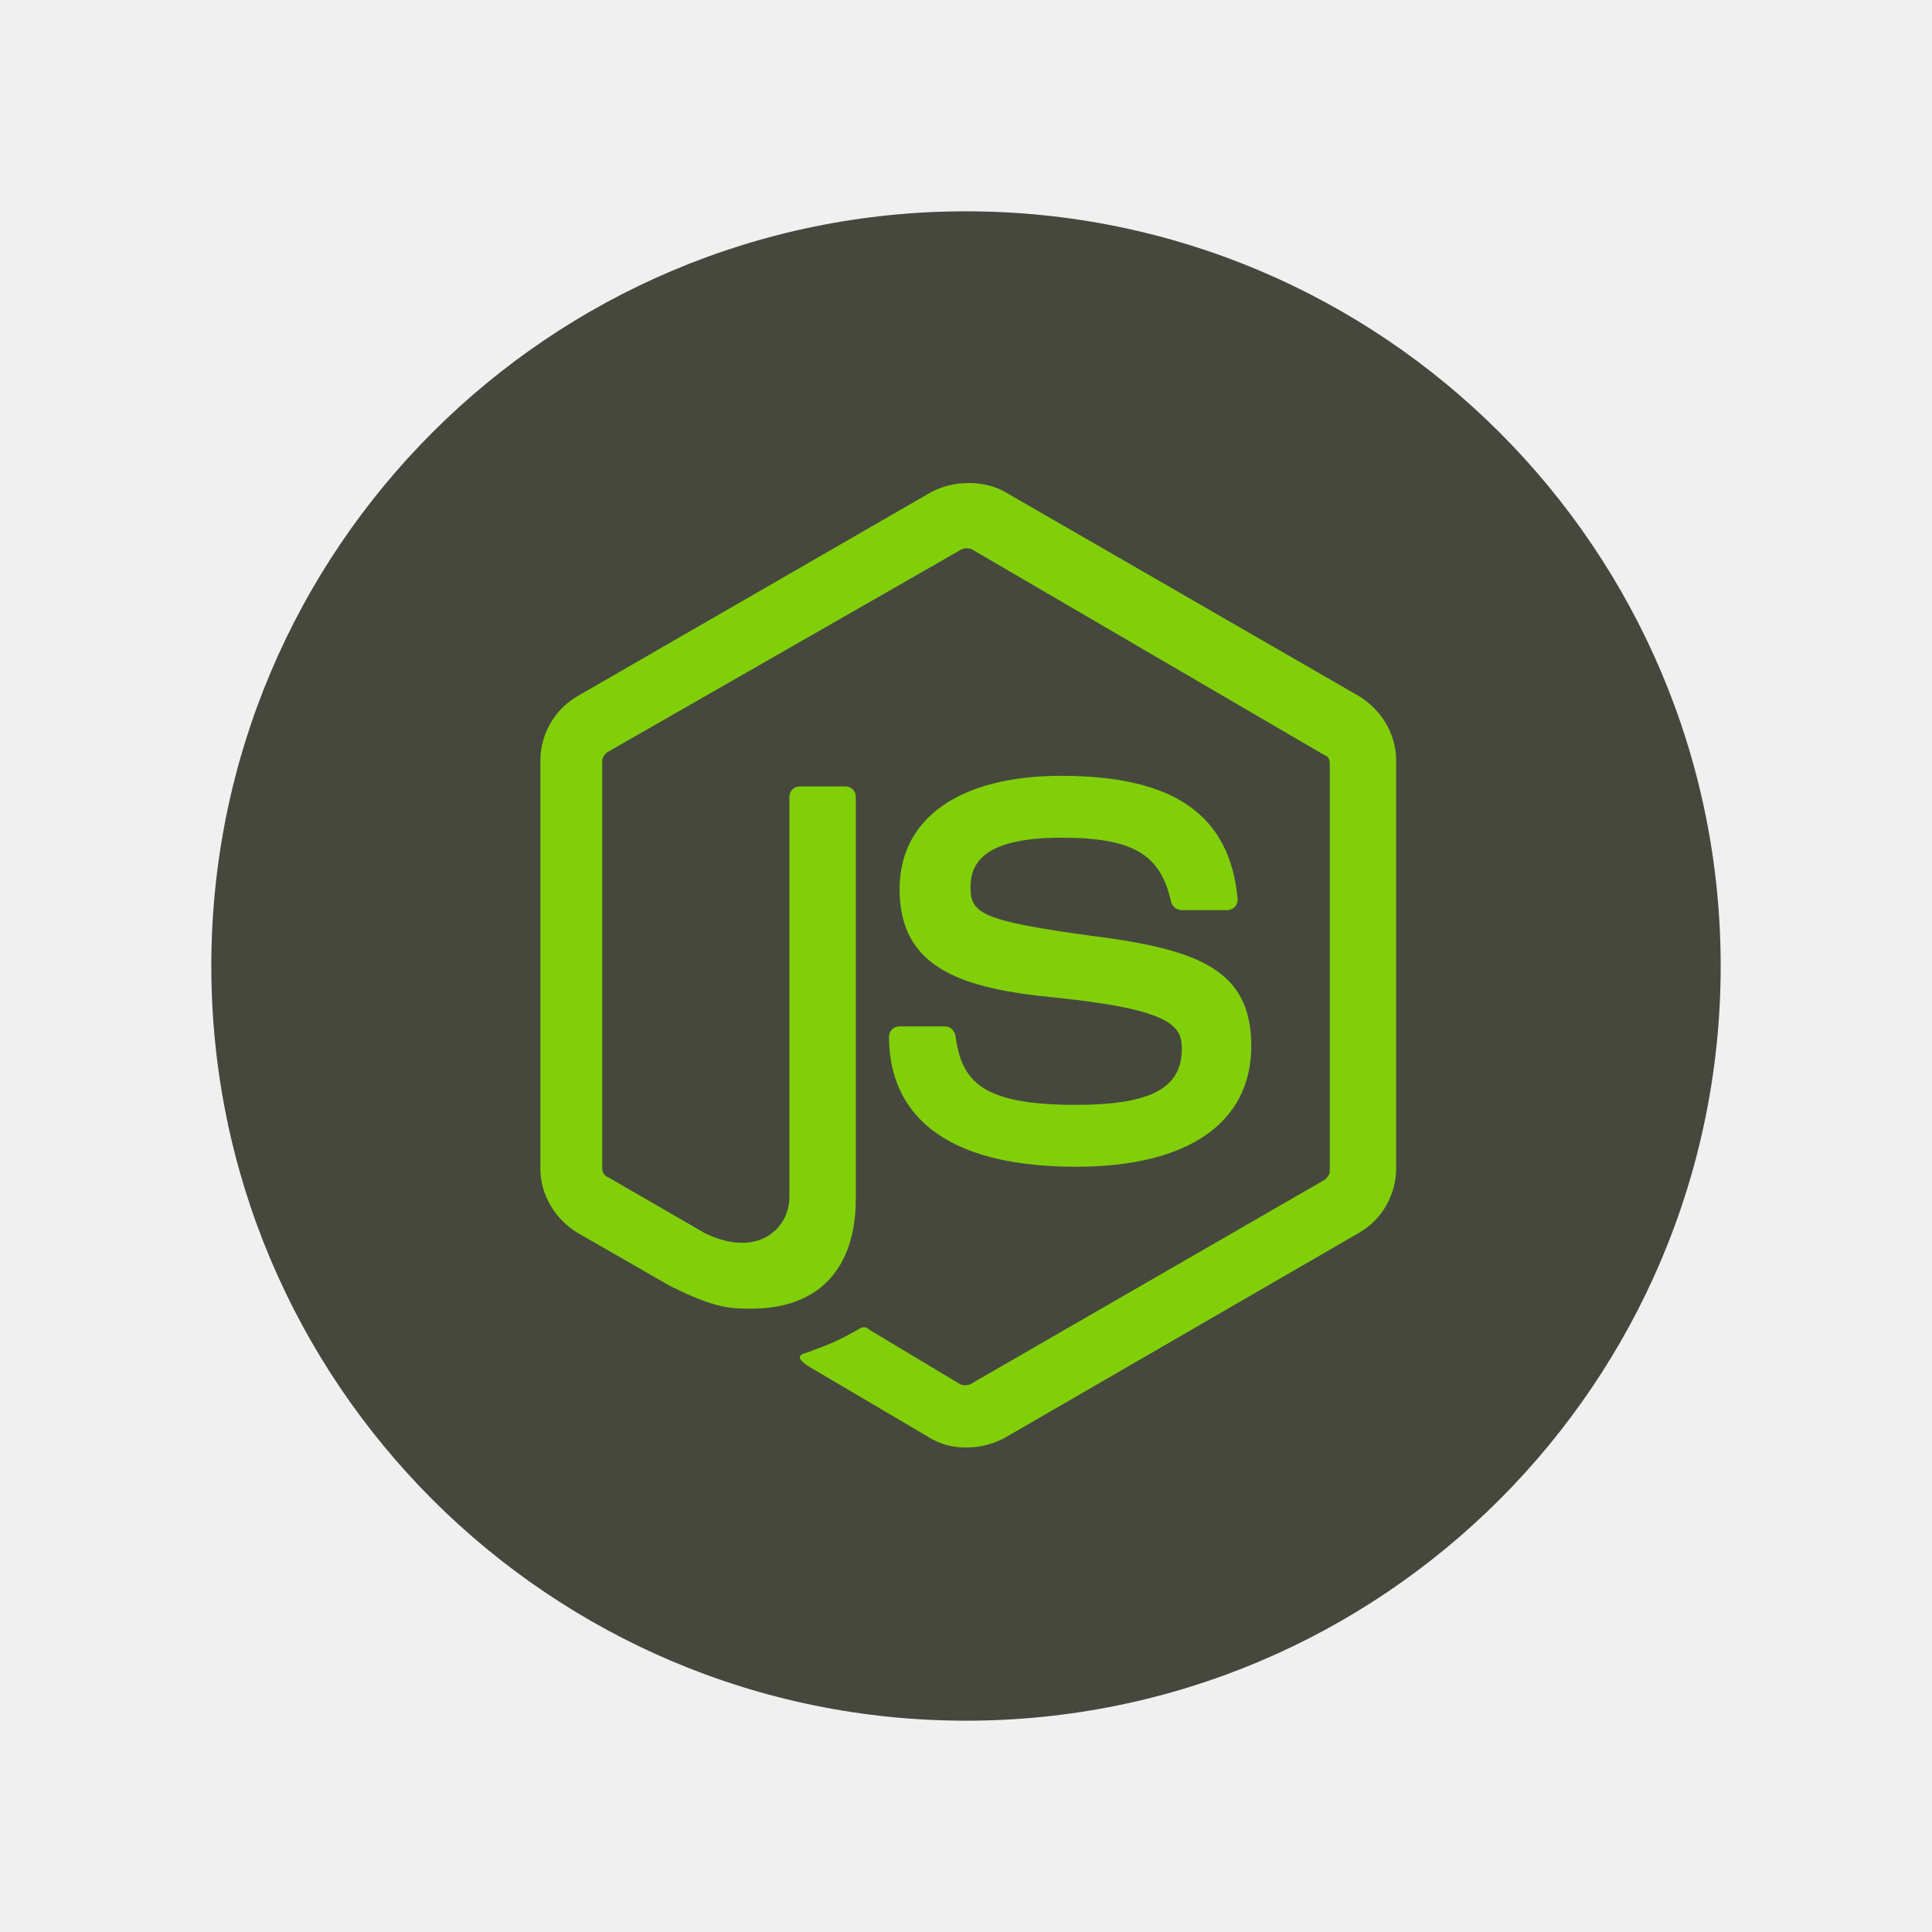
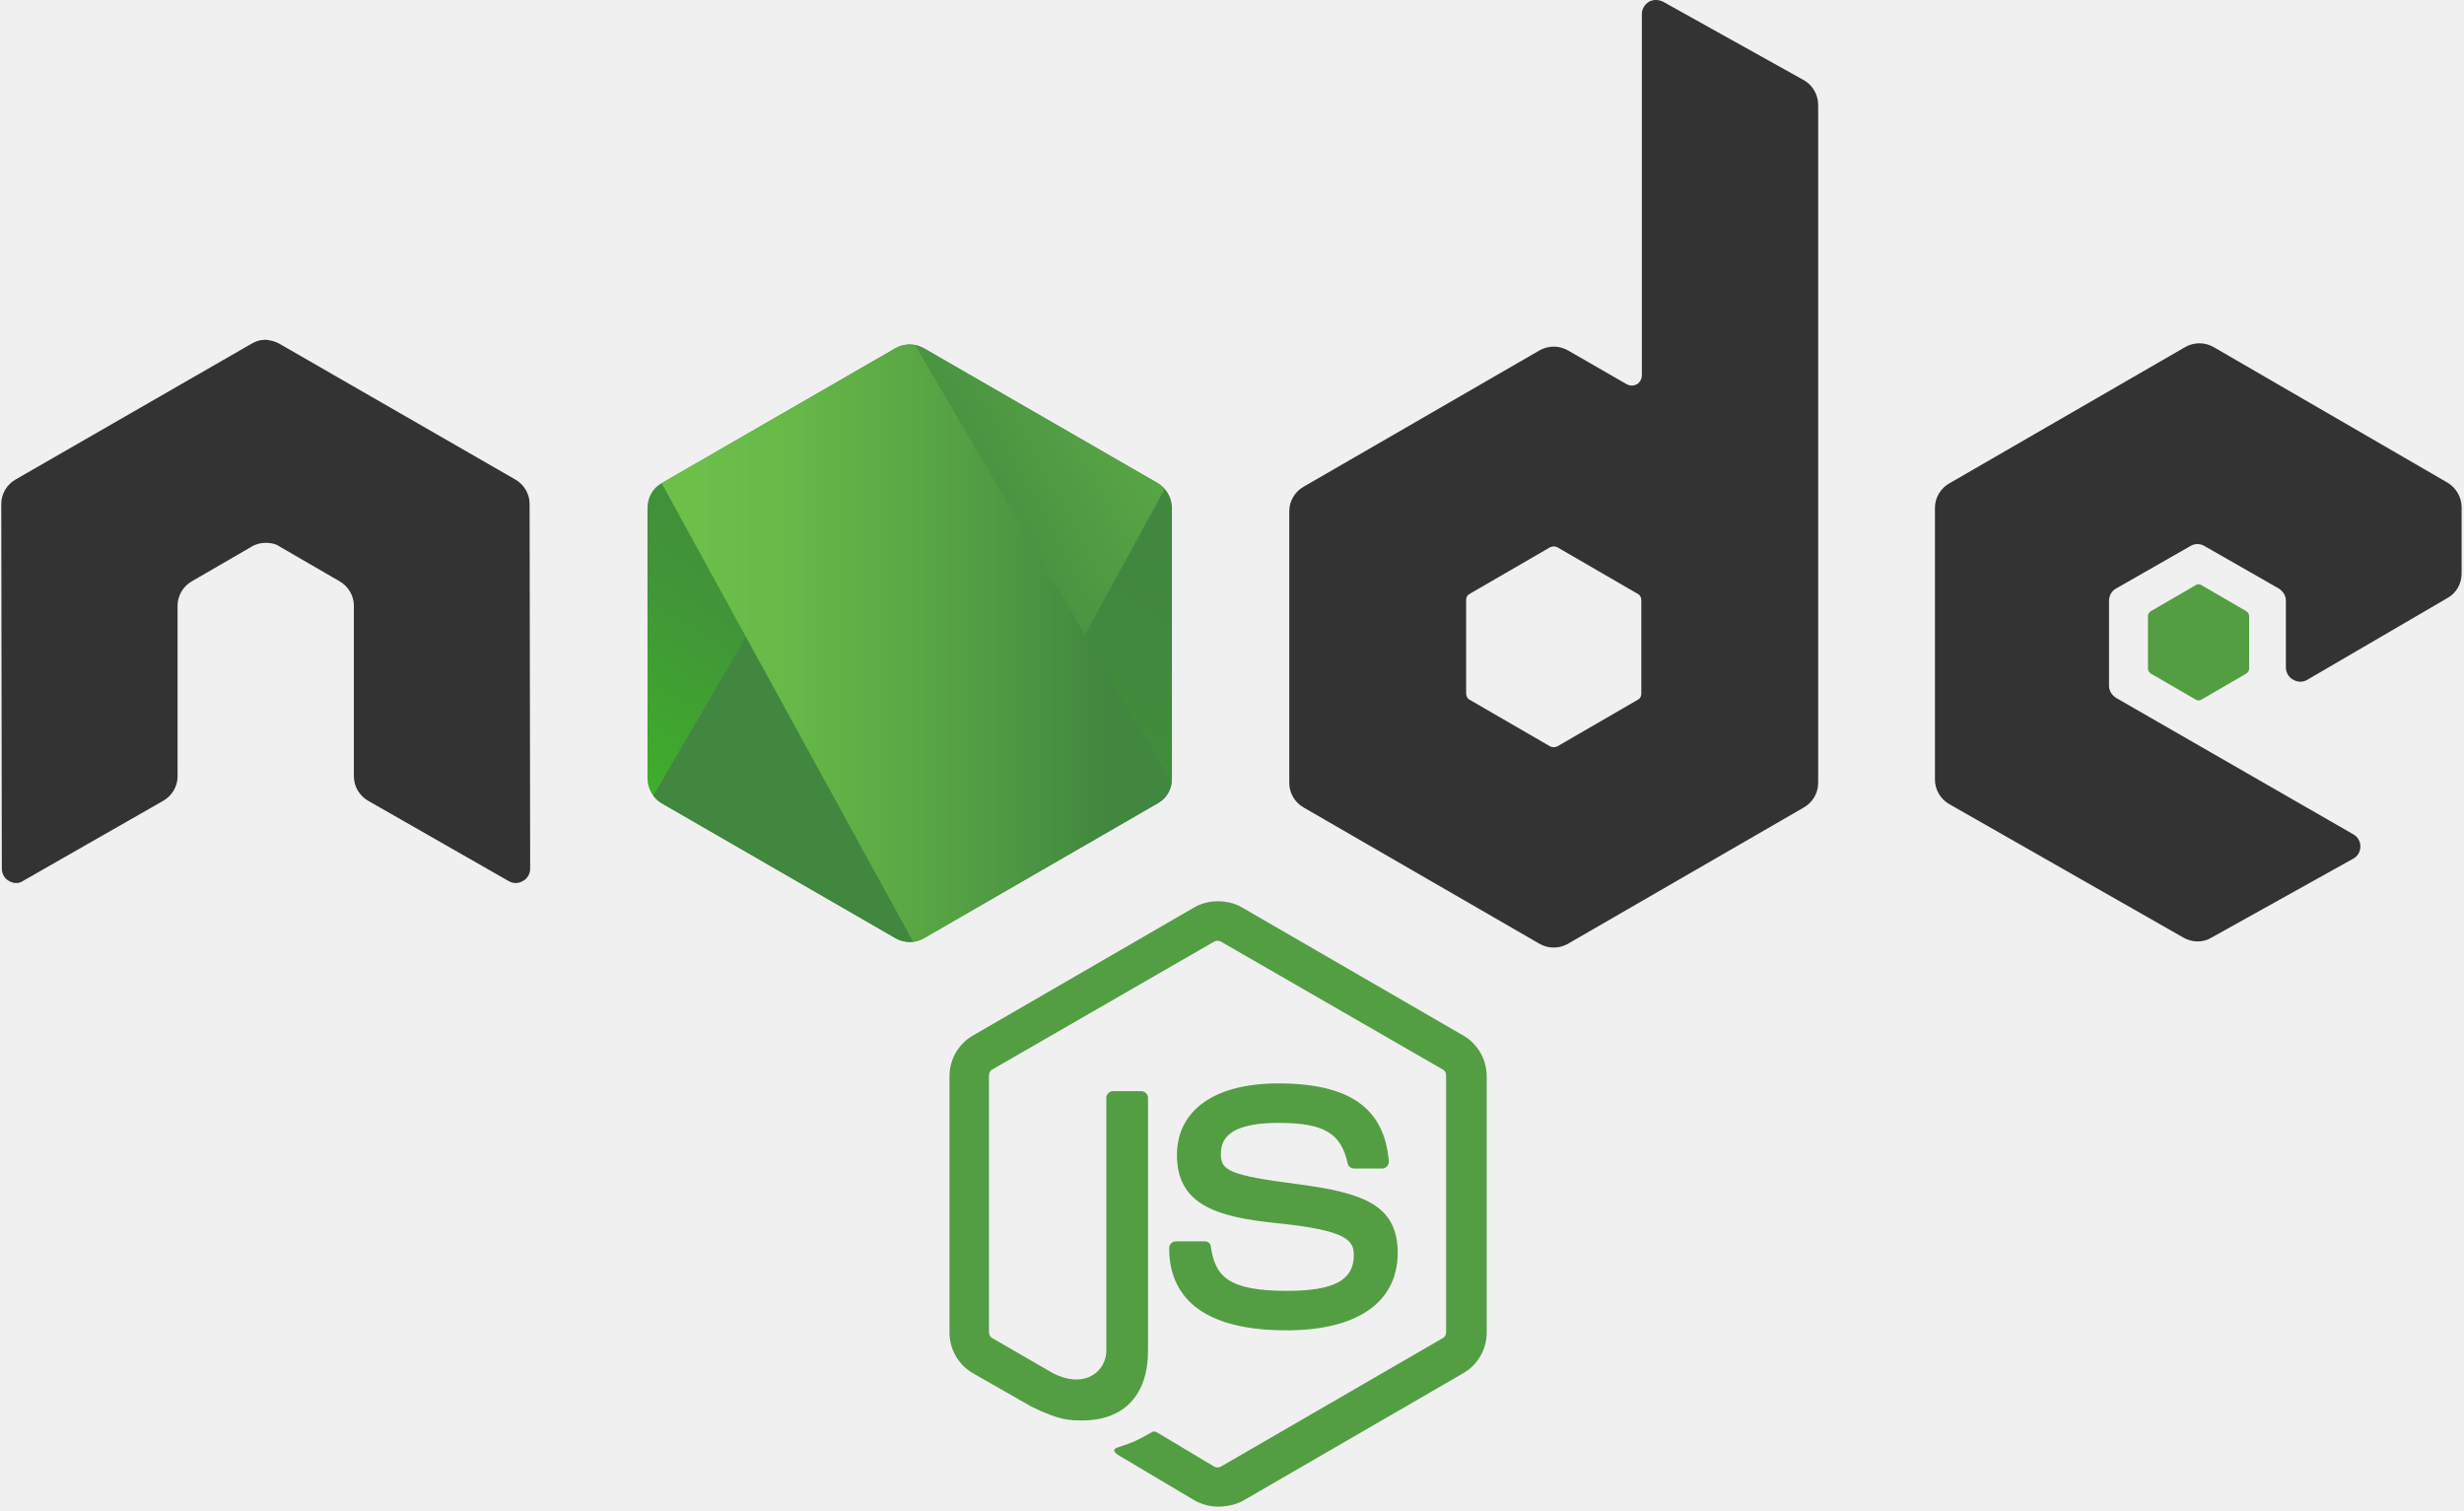
- <svg xmlns="http://www.w3.org/2000/svg" id="Lager_1" style="enable-background:new 0 0 128 128;" version="1.1" viewBox="0 0 128 128" xml:space="preserve">
-   <style type="text/css">
- 	.st0{fill:#46483E;}
- 	.st1{fill:#81CF08;}
- </style>
-   <path class="st0" d="M64,14c-27.6,0-50,22.4-50,50s22.4,50,50,50s50-22.4,50-50S91.6,14,64,14z" />
-   <g>
-     <path class="st1" d="M64,95.9c-0.9,0-1.7-0.2-2.5-0.7l-7.8-4.6c-1.2-0.7-0.6-0.9-0.2-1c1.6-0.6,1.9-0.7,3.5-1.6   c0.2-0.1,0.4-0.1,0.6,0.1l6,3.6c0.2,0.1,0.5,0.1,0.7,0l23.4-13.5c0.2-0.1,0.4-0.4,0.4-0.6v-27c0-0.3-0.1-0.5-0.4-0.6L64.4,36.4   c-0.2-0.1-0.5-0.1-0.7,0L40.3,49.8c-0.2,0.1-0.4,0.4-0.4,0.6v27c0,0.2,0.1,0.5,0.4,0.6l6.4,3.7c3.5,1.7,5.6-0.3,5.6-2.4V52.8   c0-0.4,0.3-0.7,0.7-0.7h3c0.4,0,0.7,0.3,0.7,0.7v26.6c0,4.7-2.5,7.3-6.9,7.3c-1.4,0-2.4,0-5.4-1.5l-6.1-3.5   c-1.5-0.9-2.5-2.5-2.5-4.3v-27c0-1.7,0.9-3.4,2.5-4.3l23.4-13.5c1.5-0.8,3.5-0.8,4.9,0l23.4,13.5c1.5,0.9,2.5,2.5,2.5,4.3v27   c0,1.7-0.9,3.4-2.5,4.3L66.5,95.3C65.7,95.7,64.9,95.9,64,95.9z" />
-     <path class="st1" d="M71.3,77.3c-10.2,0-12.4-4.7-12.4-8.6c0-0.4,0.3-0.7,0.7-0.7h3c0.3,0,0.6,0.2,0.7,0.6c0.4,3.1,1.8,4.6,8,4.6   c4.9,0,7-1.1,7-3.7c0-1.5-0.6-2.6-8.3-3.4c-6.4-0.6-10.4-2-10.4-7.2c0-4.7,4-7.5,10.7-7.5c7.5,0,11.2,2.6,11.7,8.2   c0,0.2-0.1,0.4-0.2,0.5c-0.1,0.1-0.3,0.2-0.5,0.2h-3c-0.3,0-0.6-0.2-0.7-0.5c-0.7-3.2-2.5-4.3-7.3-4.3c-5.4,0-6,1.9-6,3.3   c0,1.7,0.7,2.2,8,3.2c7.2,0.9,10.6,2.3,10.6,7.3C82.9,74.4,78.7,77.3,71.3,77.3z" />
+ <svg xmlns="http://www.w3.org/2000/svg" xmlns:xlink="http://www.w3.org/1999/xlink" width="2500" height="1533" viewBox="0 0 512 314" preserveAspectRatio="xMidYMid">
+   <defs>
+     <linearGradient x1="68.188%" y1="17.487%" x2="27.823%" y2="89.755%" id="b">
+       <stop stop-color="#41873F" offset="0%" />
+       <stop stop-color="#418B3D" offset="32.88%" />
+       <stop stop-color="#419637" offset="63.52%" />
+       <stop stop-color="#3FA92D" offset="93.19%" />
+       <stop stop-color="#3FAE2A" offset="100%" />
+     </linearGradient>
+     <path id="a" d="M57.903 1.85a5.957 5.957 0 0 0-5.894 0L3.352 29.933c-1.85 1.04-2.89 3.005-2.89 5.085v56.286c0 2.08 1.156 4.045 2.89 5.085l48.657 28.085a5.957 5.957 0 0 0 5.894 0l48.658-28.085c1.849-1.04 2.89-3.005 2.89-5.085V35.019c0-2.08-1.157-4.045-2.89-5.085L57.903 1.85z" />
+     <linearGradient x1="43.277%" y1="55.169%" x2="159.245%" y2="-18.306%" id="d">
+       <stop stop-color="#41873F" offset="13.76%" />
+       <stop stop-color="#54A044" offset="40.32%" />
+       <stop stop-color="#66B848" offset="71.36%" />
+       <stop stop-color="#6CC04A" offset="90.81%" />
+     </linearGradient>
+     <linearGradient x1="-4413.77%" y1="13.43%" x2="5327.93%" y2="13.43%" id="e">
+       <stop stop-color="#6CC04A" offset="9.192%" />
+       <stop stop-color="#66B848" offset="28.64%" />
+       <stop stop-color="#54A044" offset="59.68%" />
+       <stop stop-color="#41873F" offset="86.24%" />
+     </linearGradient>
+     <linearGradient x1="-4.389%" y1="49.997%" x2="101.499%" y2="49.997%" id="f">
+       <stop stop-color="#6CC04A" offset="9.192%" />
+       <stop stop-color="#66B848" offset="28.64%" />
+       <stop stop-color="#54A044" offset="59.68%" />
+       <stop stop-color="#41873F" offset="86.24%" />
+     </linearGradient>
+     <linearGradient x1="-9713.77%" y1="36.21%" x2="27.93%" y2="36.21%" id="g">
+       <stop stop-color="#6CC04A" offset="9.192%" />
+       <stop stop-color="#66B848" offset="28.64%" />
+       <stop stop-color="#54A044" offset="59.68%" />
+       <stop stop-color="#41873F" offset="86.24%" />
+     </linearGradient>
+     <linearGradient x1="-103.861%" y1="50.275%" x2="100.797%" y2="50.275%" id="h">
+       <stop stop-color="#6CC04A" offset="9.192%" />
+       <stop stop-color="#66B848" offset="28.64%" />
+       <stop stop-color="#54A044" offset="59.68%" />
+       <stop stop-color="#41873F" offset="86.24%" />
+     </linearGradient>
+     <linearGradient x1="130.613%" y1="-211.069%" x2="4.393%" y2="201.605%" id="i">
+       <stop stop-color="#41873F" offset="0%" />
+       <stop stop-color="#418B3D" offset="32.88%" />
+       <stop stop-color="#419637" offset="63.52%" />
+       <stop stop-color="#3FA92D" offset="93.19%" />
+       <stop stop-color="#3FAE2A" offset="100%" />
+     </linearGradient>
+   </defs>
+   <g fill="none">
+     <path d="M253.11 313.094c-1.733 0-3.351-.462-4.854-1.271l-15.371-9.13c-2.312-1.272-1.156-1.734-.462-1.965 3.12-1.04 3.698-1.272 6.934-3.12.347-.232.81-.116 1.156.115l11.789 7.05c.462.231 1.04.231 1.386 0l46.115-26.698c.462-.231.694-.694.694-1.271v-53.28c0-.579-.232-1.04-.694-1.272l-46.115-26.582c-.462-.232-1.04-.232-1.386 0l-46.115 26.582c-.462.231-.694.809-.694 1.271v53.28c0 .463.232 1.04.694 1.272l12.598 7.281c6.819 3.467 11.095-.578 11.095-4.623v-52.587c0-.693.578-1.387 1.387-1.387h5.894c.694 0 1.387.578 1.387 1.387v52.587c0 9.13-4.97 14.447-13.638 14.447-2.658 0-4.738 0-10.633-2.89l-12.135-6.934c-3.005-1.733-4.854-4.97-4.854-8.437v-53.28c0-3.467 1.849-6.704 4.854-8.437l46.114-26.698c2.89-1.618 6.82-1.618 9.709 0l46.114 26.698c3.005 1.733 4.855 4.97 4.855 8.437v53.28c0 3.467-1.85 6.704-4.855 8.437l-46.114 26.698c-1.503.694-3.236 1.04-4.854 1.04zm14.216-36.637c-20.225 0-24.386-9.246-24.386-17.105 0-.694.578-1.387 1.387-1.387h6.01c.693 0 1.271.462 1.271 1.156.925 6.125 3.583 9.13 15.834 9.13 9.708 0 13.87-2.196 13.87-7.397 0-3.005-1.157-5.2-16.297-6.703-12.598-1.272-20.457-4.045-20.457-14.1 0-9.362 7.86-14.91 21.035-14.91 14.793 0 22.075 5.086 23 16.18 0 .348-.116.694-.347 1.041-.232.231-.578.462-.925.462h-6.01c-.578 0-1.156-.462-1.271-1.04-1.387-6.356-4.97-8.437-14.447-8.437-10.633 0-11.905 3.699-11.905 6.472 0 3.352 1.503 4.392 15.834 6.241 14.216 1.85 20.92 4.508 20.92 14.447-.116 10.171-8.437 15.95-23.116 15.95z" fill="#539E43" />
+     <path d="M110.028 104.712c0-2.08-1.156-4.046-3.005-5.086l-49.004-28.2c-.81-.463-1.734-.694-2.658-.81h-.463c-.924 0-1.849.347-2.658.81l-49.004 28.2c-1.85 1.04-3.005 3.005-3.005 5.086l.116 75.817c0 1.04.578 2.08 1.502 2.543.925.578 2.08.578 2.89 0l29.125-16.643c1.849-1.04 3.005-3.005 3.005-5.085v-35.482c0-2.08 1.155-4.045 3.005-5.085l12.366-7.166c.925-.578 1.965-.81 3.005-.81 1.04 0 2.08.232 2.89.81l12.366 7.166c1.85 1.04 3.005 3.004 3.005 5.085v35.482c0 2.08 1.156 4.045 3.005 5.085l29.125 16.643c.925.578 2.08.578 3.005 0 .925-.463 1.503-1.503 1.503-2.543l-.116-75.817zM345.571.347c-.924-.463-2.08-.463-2.89 0-.924.578-1.502 1.502-1.502 2.542v75.125c0 .693-.346 1.386-1.04 1.849-.693.346-1.387.346-2.08 0l-12.251-7.05a5.957 5.957 0 0 0-5.895 0l-49.004 28.316c-1.849 1.04-3.005 3.005-3.005 5.085v56.516c0 2.08 1.156 4.046 3.005 5.086l49.004 28.316a5.957 5.957 0 0 0 5.895 0l49.004-28.316c1.849-1.04 3.005-3.005 3.005-5.086V21.844c0-2.196-1.156-4.16-3.005-5.201L345.572.347zm-4.507 143.776c0 .578-.231 1.04-.694 1.271l-16.758 9.708a1.714 1.714 0 0 1-1.503 0l-16.758-9.708c-.463-.231-.694-.809-.694-1.271v-19.417c0-.578.231-1.04.694-1.271l16.758-9.709a1.714 1.714 0 0 1 1.503 0l16.758 9.709c.463.23.694.809.694 1.271v19.417zM508.648 124.244c1.85-1.04 2.89-3.005 2.89-5.086v-13.753c0-2.08-1.156-4.045-2.89-5.085l-48.657-28.2a5.957 5.957 0 0 0-5.894 0l-49.004 28.315c-1.85 1.04-3.005 3.005-3.005 5.086v56.516c0 2.08 1.155 4.045 3.005 5.085l48.657 27.738c1.85 1.04 4.045 1.04 5.779 0L489 178.45c.925-.463 1.503-1.503 1.503-2.543 0-1.04-.578-2.08-1.503-2.543l-49.235-28.316c-.924-.577-1.502-1.502-1.502-2.542v-17.683c0-1.04.578-2.08 1.502-2.543l15.372-8.784a2.821 2.821 0 0 1 3.005 0l15.371 8.784c.925.578 1.503 1.502 1.503 2.543v13.869c0 1.04.578 2.08 1.502 2.542.925.578 2.08.578 3.005 0l29.125-16.99z" fill="#333" />
+     <path d="M456.293 121.586a1.05 1.05 0 0 1 1.155 0l9.362 5.432c.347.23.578.577.578 1.04v10.864c0 .462-.231.809-.578 1.04l-9.362 5.432a1.05 1.05 0 0 1-1.155 0l-9.362-5.432c-.347-.231-.578-.578-.578-1.04v-10.864c0-.463.231-.81.578-1.04l9.362-5.432z" fill="#539E43" />
+     <g transform="translate(134.068 70.501)">
+       <mask id="c" fill="#fff">
+         <use xlink:href="#a" />
+       </mask>
+       <use fill="url(#b)" xlink:href="#a" />
+       <g mask="url(#c)">
+         <path d="M51.893 1.85L3.121 29.933C1.27 30.974 0 32.94 0 35.02v56.286c0 1.387.578 2.658 1.502 3.698L56.285 1.156c-1.387-.231-3.005-.116-4.392.693zM56.632 125.053c.462-.116.925-.347 1.387-.578l48.773-28.085c1.85-1.04 3.005-3.005 3.005-5.085V35.019c0-1.502-.694-3.005-1.734-4.045l-51.43 94.079z" />
+         <path d="M106.676 29.934L57.788 1.85a8.025 8.025 0 0 0-1.503-.578L1.502 95.12a6.082 6.082 0 0 0 1.619 1.387l48.888 28.085c1.387.809 3.005 1.04 4.507.577l51.432-94.078c-.347-.462-.81-.81-1.272-1.156z" fill="url(#d)" />
+       </g>
+       <g mask="url(#c)">
+         <path d="M109.797 91.305V35.019c0-2.08-1.271-4.045-3.12-5.085L57.786 1.85a5.106 5.106 0 0 0-1.848-.693l53.511 91.42c.231-.347.347-.809.347-1.271zM3.12 29.934C1.272 30.974 0 32.94 0 35.02v56.286c0 2.08 1.387 4.045 3.12 5.085l48.889 28.085c1.156.693 2.427.925 3.814.693L3.467 29.818l-.346.116z" />
+         <path fill="url(#e)" fill-rule="evenodd" d="M50.391.809l-.693.347h.924l-.231-.347z" transform="translate(0 -9.246)" />
+         <path d="M106.792 105.636c1.387-.809 2.427-2.196 2.89-3.698L56.053 10.402c-1.387-.231-2.89-.116-4.16.693L3.351 39.065l52.355 95.465a8.057 8.057 0 0 0 2.196-.693l48.889-28.2z" fill="url(#f)" fill-rule="evenodd" transform="translate(0 -9.246)" />
+         <path fill="url(#g)" fill-rule="evenodd" d="M111.3 104.712l-.347-.578v.809l.346-.231z" transform="translate(0 -9.246)" />
+         <path d="M106.792 105.636l-48.773 28.085a6.973 6.973 0 0 1-2.196.693l.925 1.734 54.089-31.32v-.694l-1.387-2.312c-.231 1.618-1.271 3.005-2.658 3.814z" fill="url(#h)" fill-rule="evenodd" transform="translate(0 -9.246)" />
+         <path d="M106.792 105.636l-48.773 28.085a6.973 6.973 0 0 1-2.196.693l.925 1.734 54.089-31.32v-.694l-1.387-2.312c-.231 1.618-1.271 3.005-2.658 3.814z" fill="url(#i)" fill-rule="evenodd" transform="translate(0 -9.246)" />
+       </g>
+     </g>
  </g>
</svg>
